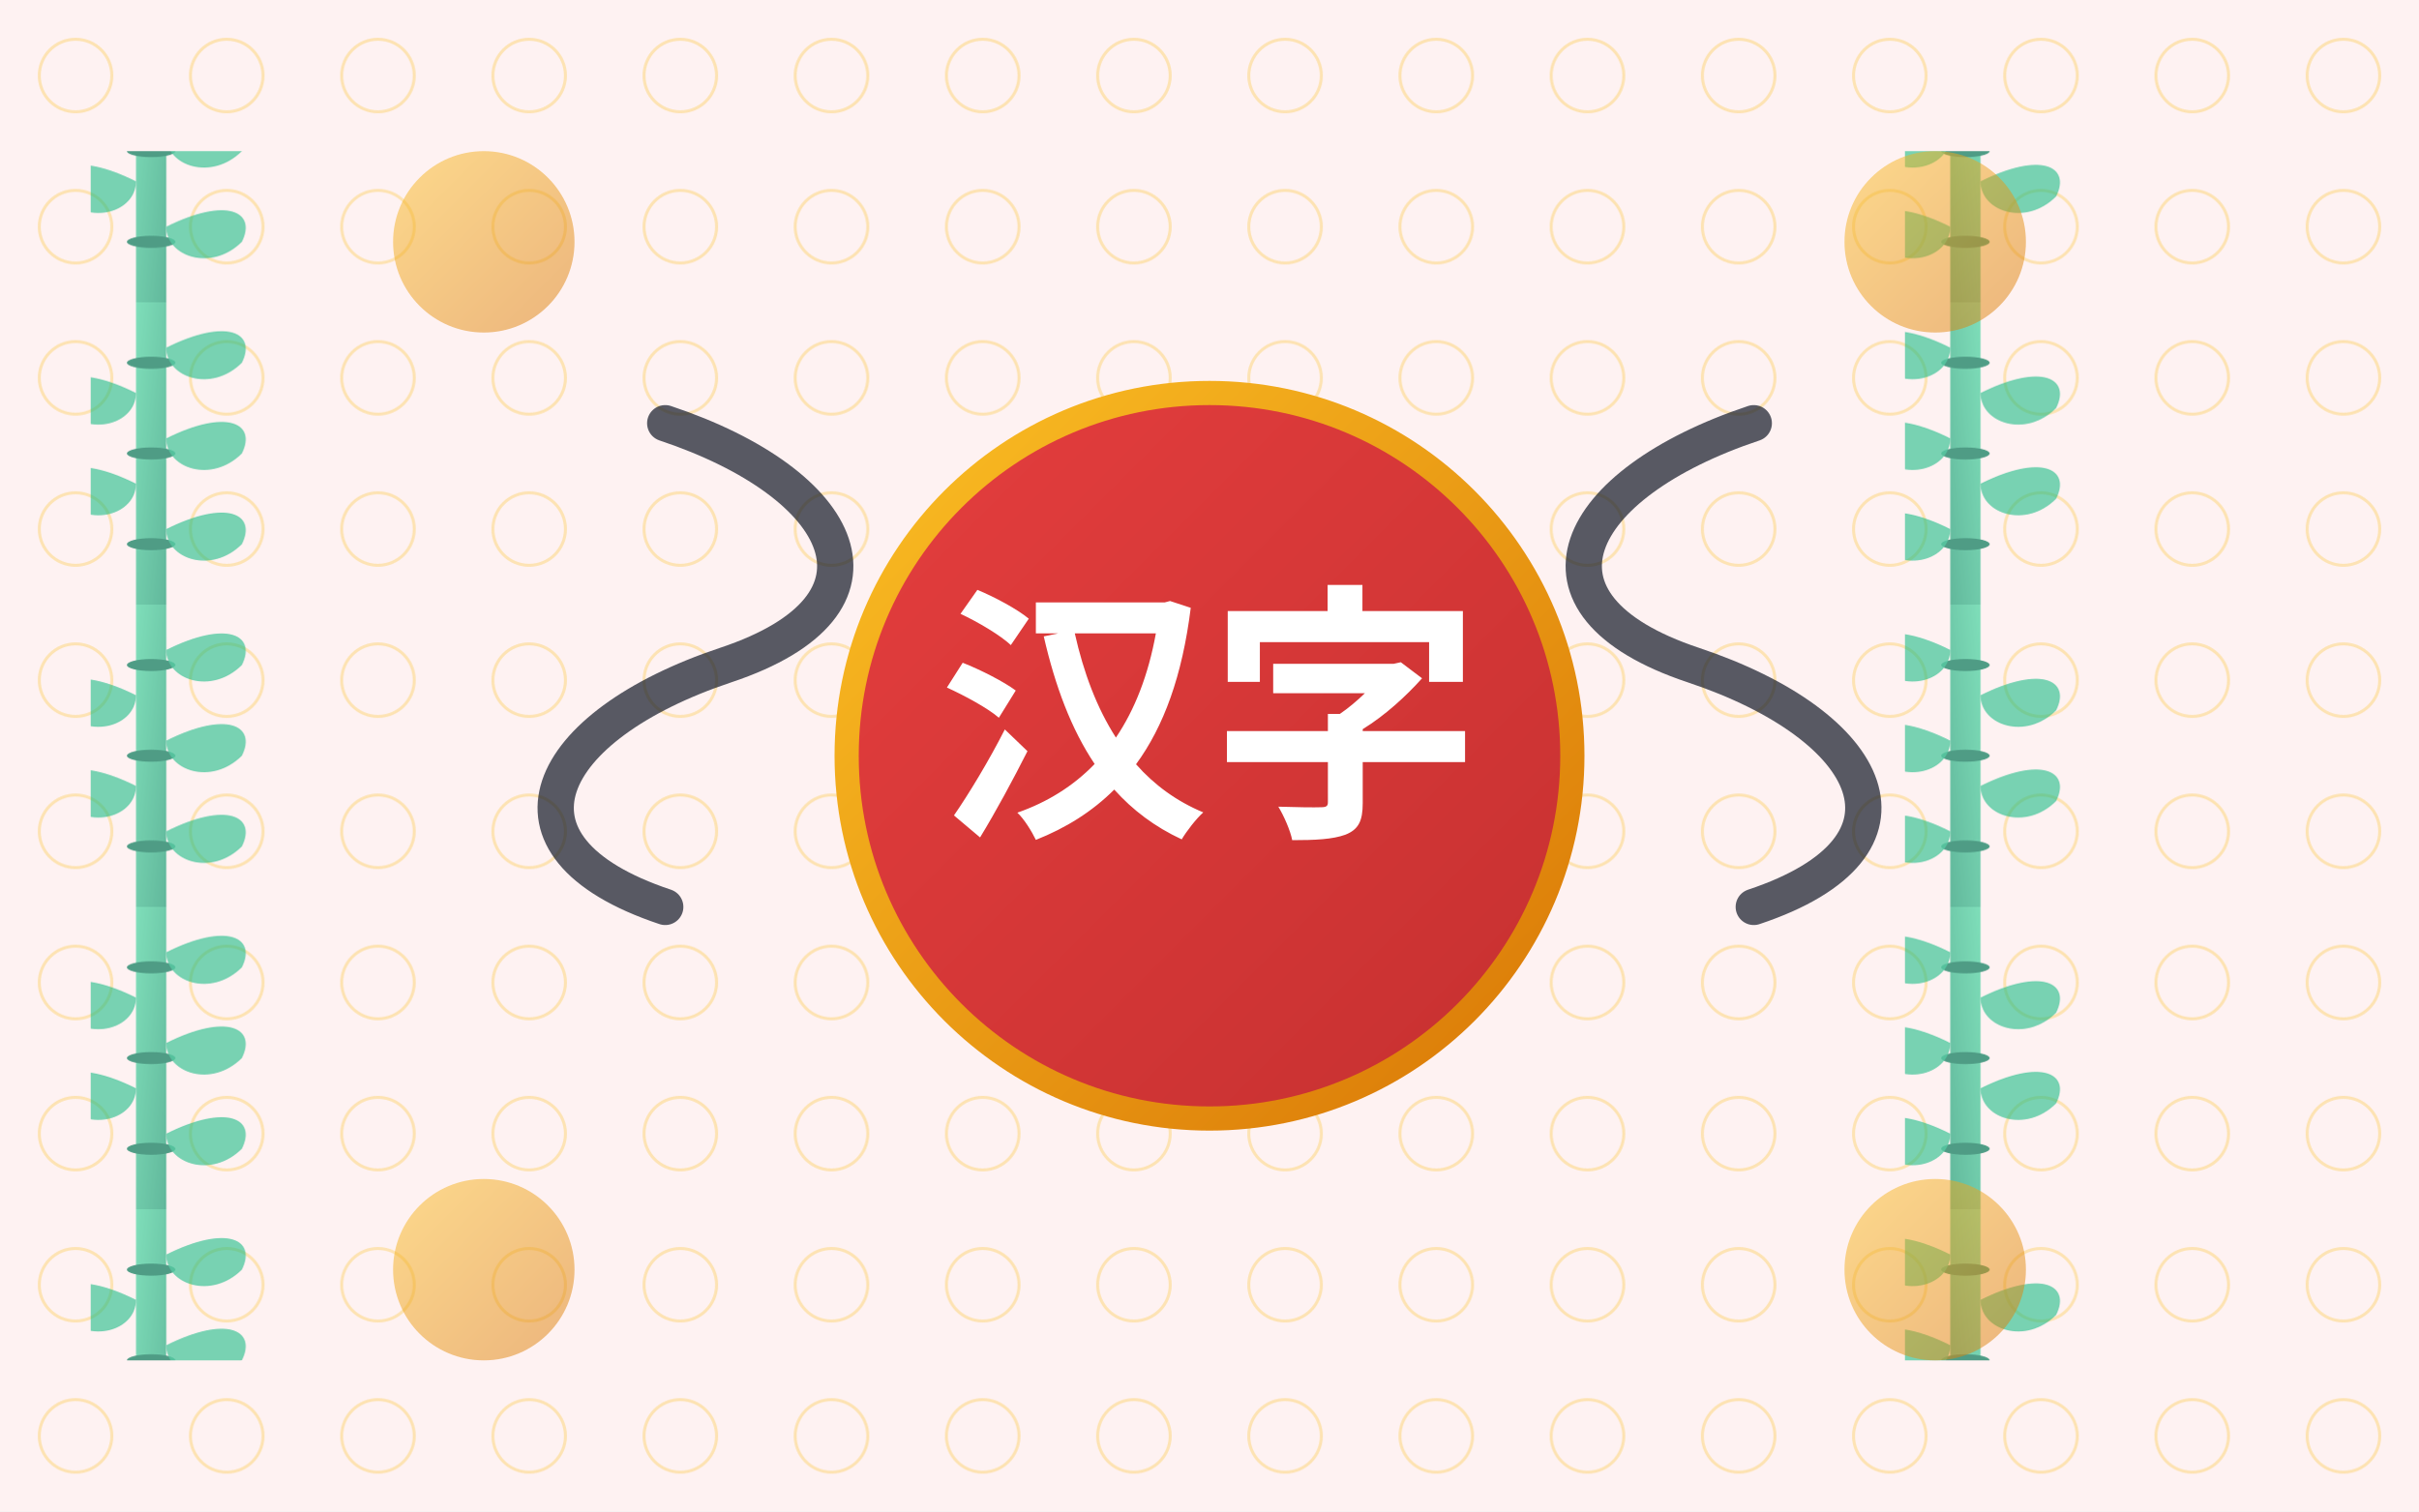
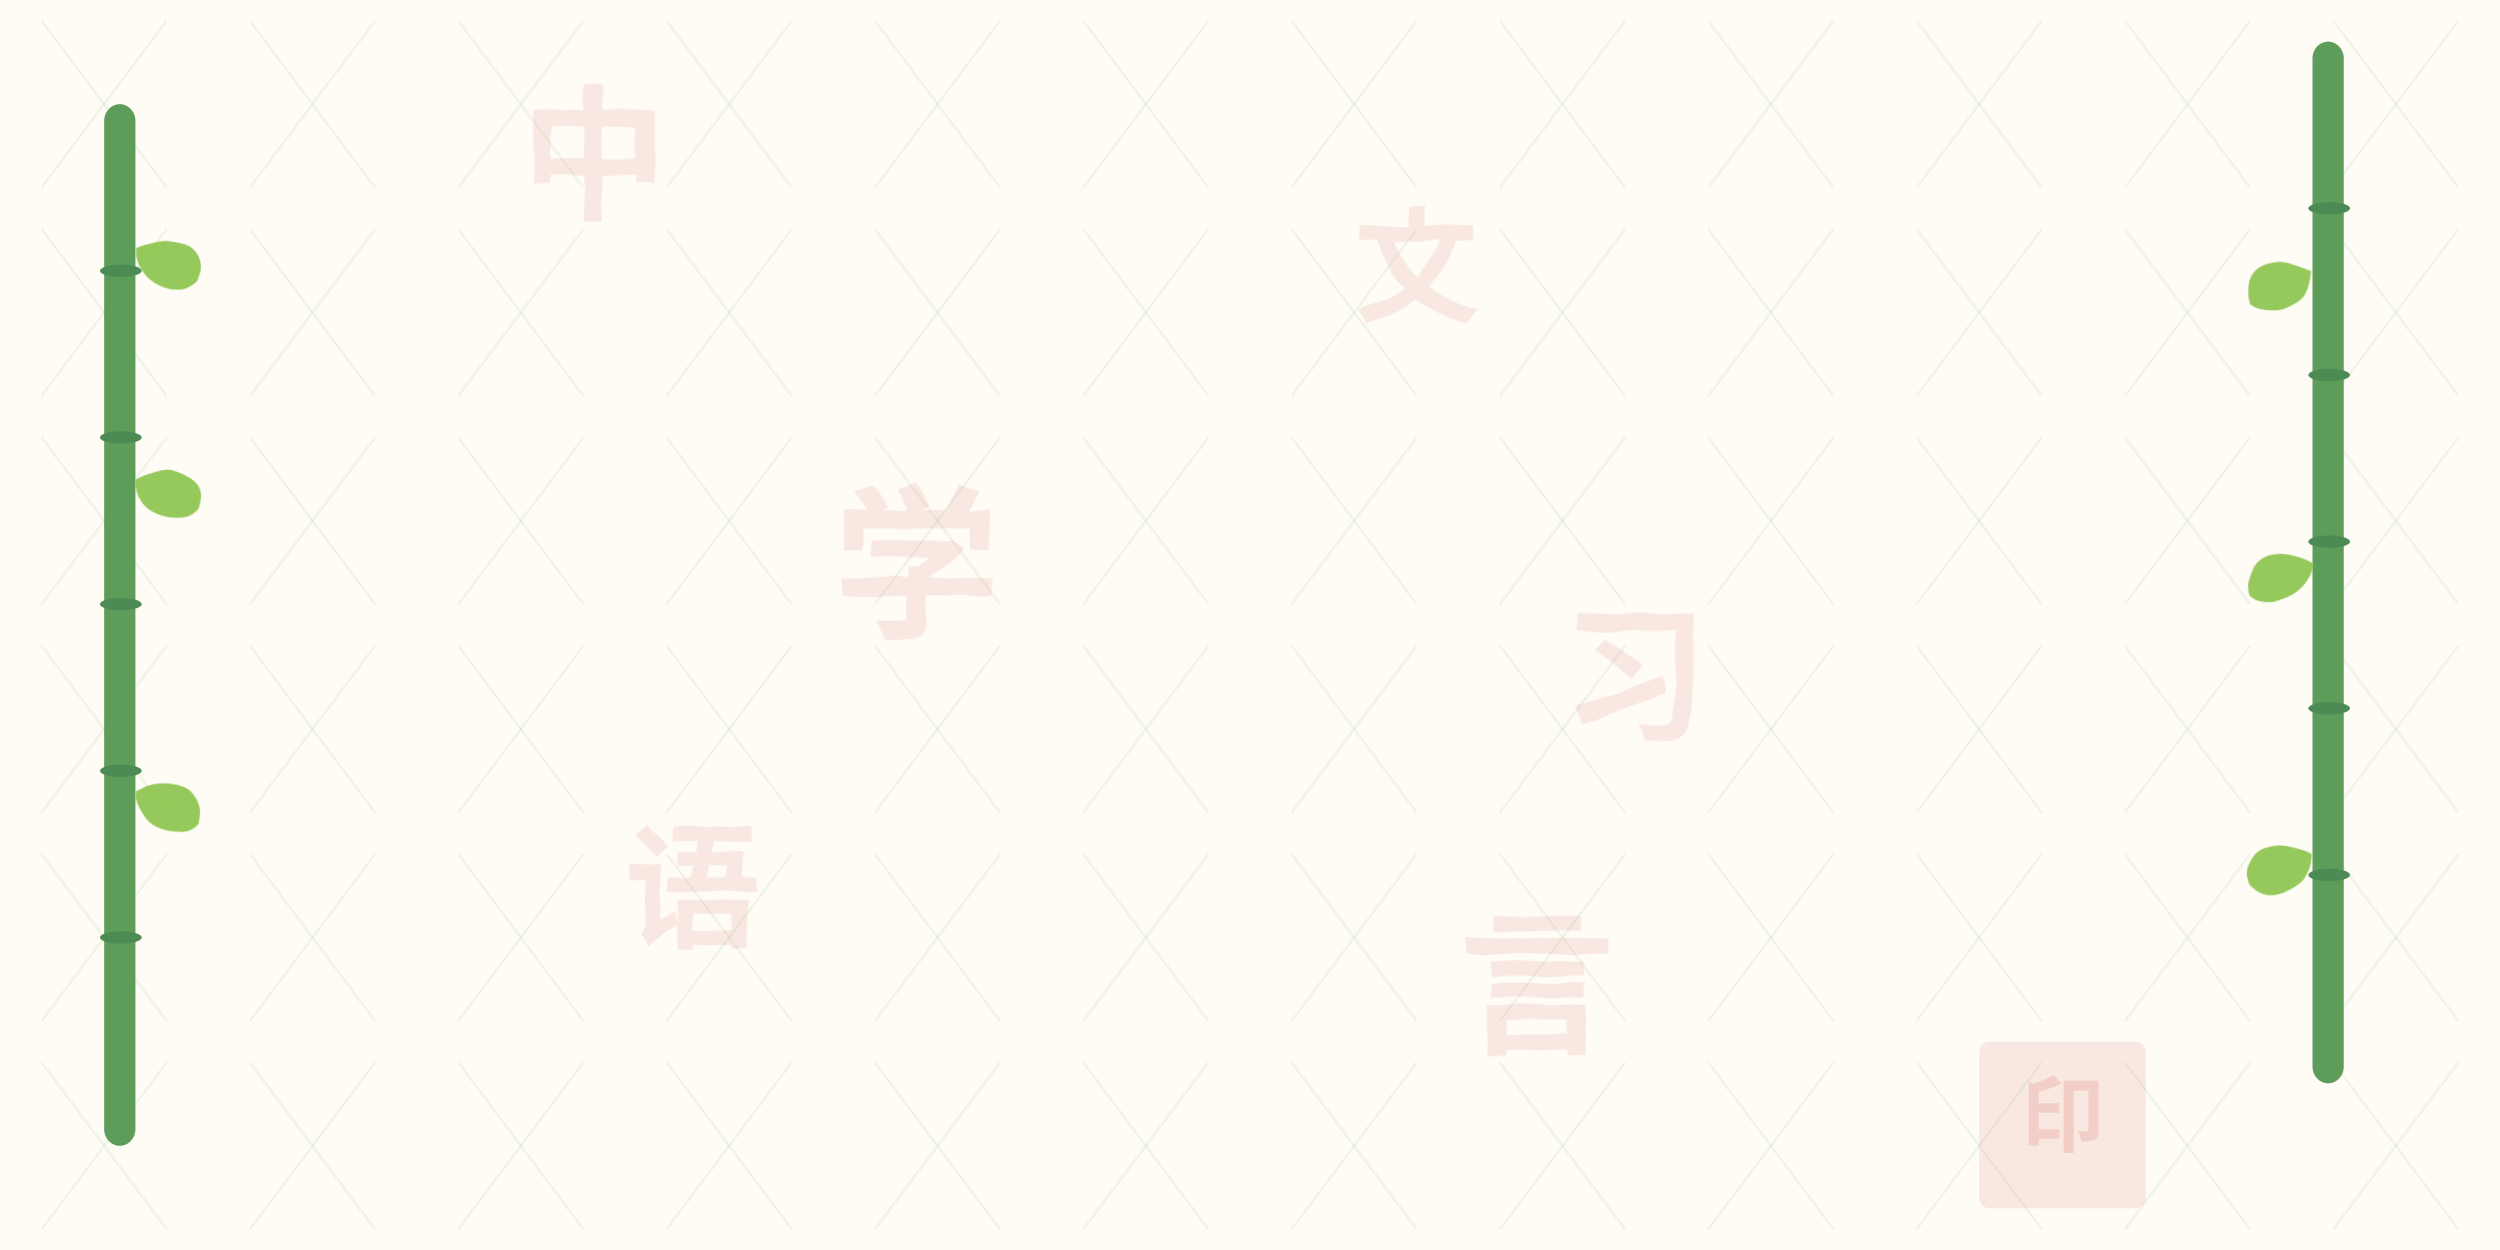
- <svg xmlns="http://www.w3.org/2000/svg" viewBox="0 0 800 500">
+ <svg xmlns="http://www.w3.org/2000/svg" viewBox="0 0 1200 600">
  <defs>
-     <linearGradient id="redGradient" x1="0%" y1="0%" x2="100%" y2="100%">
-       <stop offset="0%" style="stop-color:#e53e3e;stop-opacity:1" />
-       <stop offset="100%" style="stop-color:#c53030;stop-opacity:1" />
-     </linearGradient>
-     <linearGradient id="goldGradient" x1="0%" y1="0%" x2="100%" y2="100%">
-       <stop offset="0%" style="stop-color:#fbbf24;stop-opacity:1" />
-       <stop offset="100%" style="stop-color:#d97706;stop-opacity:1" />
-     </linearGradient>
-     <linearGradient id="bambooGradient" x1="0%" y1="0%" x2="100%" y2="100%">
-       <stop offset="0%" style="stop-color:#34d399;stop-opacity:0.9" />
-       <stop offset="100%" style="stop-color:#059669;stop-opacity:0.9" />
-     </linearGradient>
-     <pattern id="pattern1" patternUnits="userSpaceOnUse" width="50" height="50">
-       <circle cx="25" cy="25" r="12" fill="none" stroke="#fbbf24" stroke-width="1" stroke-opacity="0.3" />
+     <pattern id="bambooPattern" patternUnits="userSpaceOnUse" width="100" height="100">
+       <rect width="100" height="100" fill="#FFFBF5" />
+       <path d="M20,10 L80,90" stroke="#4CAF50" stroke-width="1" opacity="0.1" />
+       <path d="M80,10 L20,90" stroke="#4CAF50" stroke-width="1" opacity="0.1" />
    </pattern>
-     <pattern id="bambooPattern" patternUnits="userSpaceOnUse" width="100" height="100">
-       <rect x="45" width="10" height="100" fill="url(#bambooGradient)" />
-       <ellipse cx="50" cy="20" rx="8" ry="2" fill="#047857" />
-       <ellipse cx="50" cy="50" rx="8" ry="2" fill="#047857" />
-       <ellipse cx="50" cy="80" rx="8" ry="2" fill="#047857" />
-       <path d="M55 15C75 5 85 10 80 20C70 30 55 25 55 15Z" fill="#10b981" fill-opacity="0.8" />
-       <path d="M55 45C75 35 85 40 80 50C70 60 55 55 55 45Z" fill="#10b981" fill-opacity="0.8" />
-       <path d="M55 75C75 65 85 70 80 80C70 90 55 85 55 75Z" fill="#10b981" fill-opacity="0.8" />
-       <path d="M45 30C25 20 15 25 20 35C30 45 45 40 45 30Z" fill="#10b981" fill-opacity="0.8" />
-       <path d="M45 60C25 50 15 55 20 65C30 75 45 70 45 60Z" fill="#10b981" fill-opacity="0.8" />
-     </pattern>
+     <filter id="calligraphyEffect" x="-20%" y="-20%" width="140%" height="140%">
+       <feTurbulence type="fractalNoise" baseFrequency="0.05" numOctaves="2" seed="5" result="noise" />
+       <feDisplacementMap in="SourceGraphic" in2="noise" scale="3" xChannelSelector="R" yChannelSelector="G" result="displacedImage" />
+     </filter>
  </defs>
-   <rect width="800" height="500" fill="#fef2f2" />
-   <rect width="800" height="500" fill="url(#pattern1)" />
-   <circle cx="400" cy="250" r="120" fill="url(#redGradient)" stroke="url(#goldGradient)" stroke-width="8" />
-   <text x="400" y="270" font-family="'Noto Sans SC', sans-serif" font-size="90" font-weight="bold" fill="white" text-anchor="middle">汉字</text>
-   <rect x="30" y="50" width="70" height="400" fill="url(#bambooPattern)" opacity="0.7" />
-   <rect x="700" y="50" width="70" height="400" fill="url(#bambooPattern)" opacity="0.7" transform="scale(-1,1) translate(-1400,0)" />
-   <circle cx="160" cy="80" r="30" fill="url(#goldGradient)" opacity="0.5" />
-   <circle cx="640" cy="80" r="30" fill="url(#goldGradient)" opacity="0.5" />
-   <circle cx="160" cy="420" r="30" fill="url(#goldGradient)" opacity="0.5" />
-   <circle cx="640" cy="420" r="30" fill="url(#goldGradient)" opacity="0.5" />
-   <path d="M220,140 C280,160 300,200 240,220 C180,240 160,280 220,300" stroke="#111827" stroke-width="12" stroke-linecap="round" fill="none" opacity="0.7" />
-   <path d="M580,140 C520,160 500,200 560,220 C620,240 640,280 580,300" stroke="#111827" stroke-width="12" stroke-linecap="round" fill="none" opacity="0.7" />
+   <rect width="1200" height="600" fill="url(#bambooPattern)" />
+   <g transform="translate(50, 50)">
+     <rect x="0" y="0" width="15" height="500" fill="#5D9C59" rx="8" ry="8" />
+     <ellipse cx="8" cy="80" rx="10" ry="3" fill="#4C8C54" />
+     <ellipse cx="8" cy="160" rx="10" ry="3" fill="#4C8C54" />
+     <ellipse cx="8" cy="240" rx="10" ry="3" fill="#4C8C54" />
+     <ellipse cx="8" cy="320" rx="10" ry="3" fill="#4C8C54" />
+     <ellipse cx="8" cy="400" rx="10" ry="3" fill="#4C8C54" />
+     <path d="M15,70 C35,60 50,70 45,85 C35,95 15,85 15,70Z" fill="#8BC34A" opacity="0.9" filter="url(#calligraphyEffect)" />
+     <path d="M15,180 C35,170 50,180 45,195 C35,205 15,195 15,180Z" fill="#8BC34A" opacity="0.9" filter="url(#calligraphyEffect)" />
+     <path d="M15,330 C35,320 50,330 45,345 C35,355 15,345 15,330Z" fill="#8BC34A" opacity="0.9" filter="url(#calligraphyEffect)" />
+   </g>
+   <g transform="translate(1110, 20)">
+     <rect x="0" y="0" width="15" height="500" fill="#5D9C59" rx="8" ry="8" />
+     <ellipse cx="8" cy="80" rx="10" ry="3" fill="#4C8C54" />
+     <ellipse cx="8" cy="160" rx="10" ry="3" fill="#4C8C54" />
+     <ellipse cx="8" cy="240" rx="10" ry="3" fill="#4C8C54" />
+     <ellipse cx="8" cy="320" rx="10" ry="3" fill="#4C8C54" />
+     <ellipse cx="8" cy="400" rx="10" ry="3" fill="#4C8C54" />
+     <path d="M0,110 C-20,100 -35,110 -30,125 C-20,135 0,125 0,110Z" fill="#8BC34A" opacity="0.9" filter="url(#calligraphyEffect)" />
+     <path d="M0,250 C-20,240 -35,250 -30,265 C-20,275 0,265 0,250Z" fill="#8BC34A" opacity="0.9" filter="url(#calligraphyEffect)" />
+     <path d="M0,390 C-20,380 -35,390 -30,405 C-20,415 0,405 0,390Z" fill="#8BC34A" opacity="0.9" filter="url(#calligraphyEffect)" />
+   </g>
+   <g opacity="0.1" transform="translate(600, 300)">
+     <text x="-350" y="-200" font-family="Arial" font-weight="bold" font-size="70" fill="#C33E2F" filter="url(#calligraphyEffect)">中</text>
+     <text x="50" y="-150" font-family="Arial" font-weight="bold" font-size="60" fill="#C33E2F" filter="url(#calligraphyEffect)">文</text>
+     <text x="-200" y="0" font-family="Arial" font-weight="bold" font-size="80" fill="#C33E2F" filter="url(#calligraphyEffect)">学</text>
+     <text x="150" y="50" font-family="Arial" font-weight="bold" font-size="70" fill="#C33E2F" filter="url(#calligraphyEffect)">习</text>
+     <text x="-300" y="150" font-family="Arial" font-weight="bold" font-size="65" fill="#C33E2F" filter="url(#calligraphyEffect)">语</text>
+     <text x="100" y="200" font-family="Arial" font-weight="bold" font-size="75" fill="#C33E2F" filter="url(#calligraphyEffect)">言</text>
+   </g>
+   <g transform="translate(950, 500)">
+     <rect x="0" y="0" width="80" height="80" fill="#C33E2F" opacity="0.1" rx="5" ry="5" />
+     <text x="20" y="50" font-family="Arial" font-weight="bold" font-size="40" fill="#C33E2F" opacity="0.15">印</text>
+   </g>
</svg>
